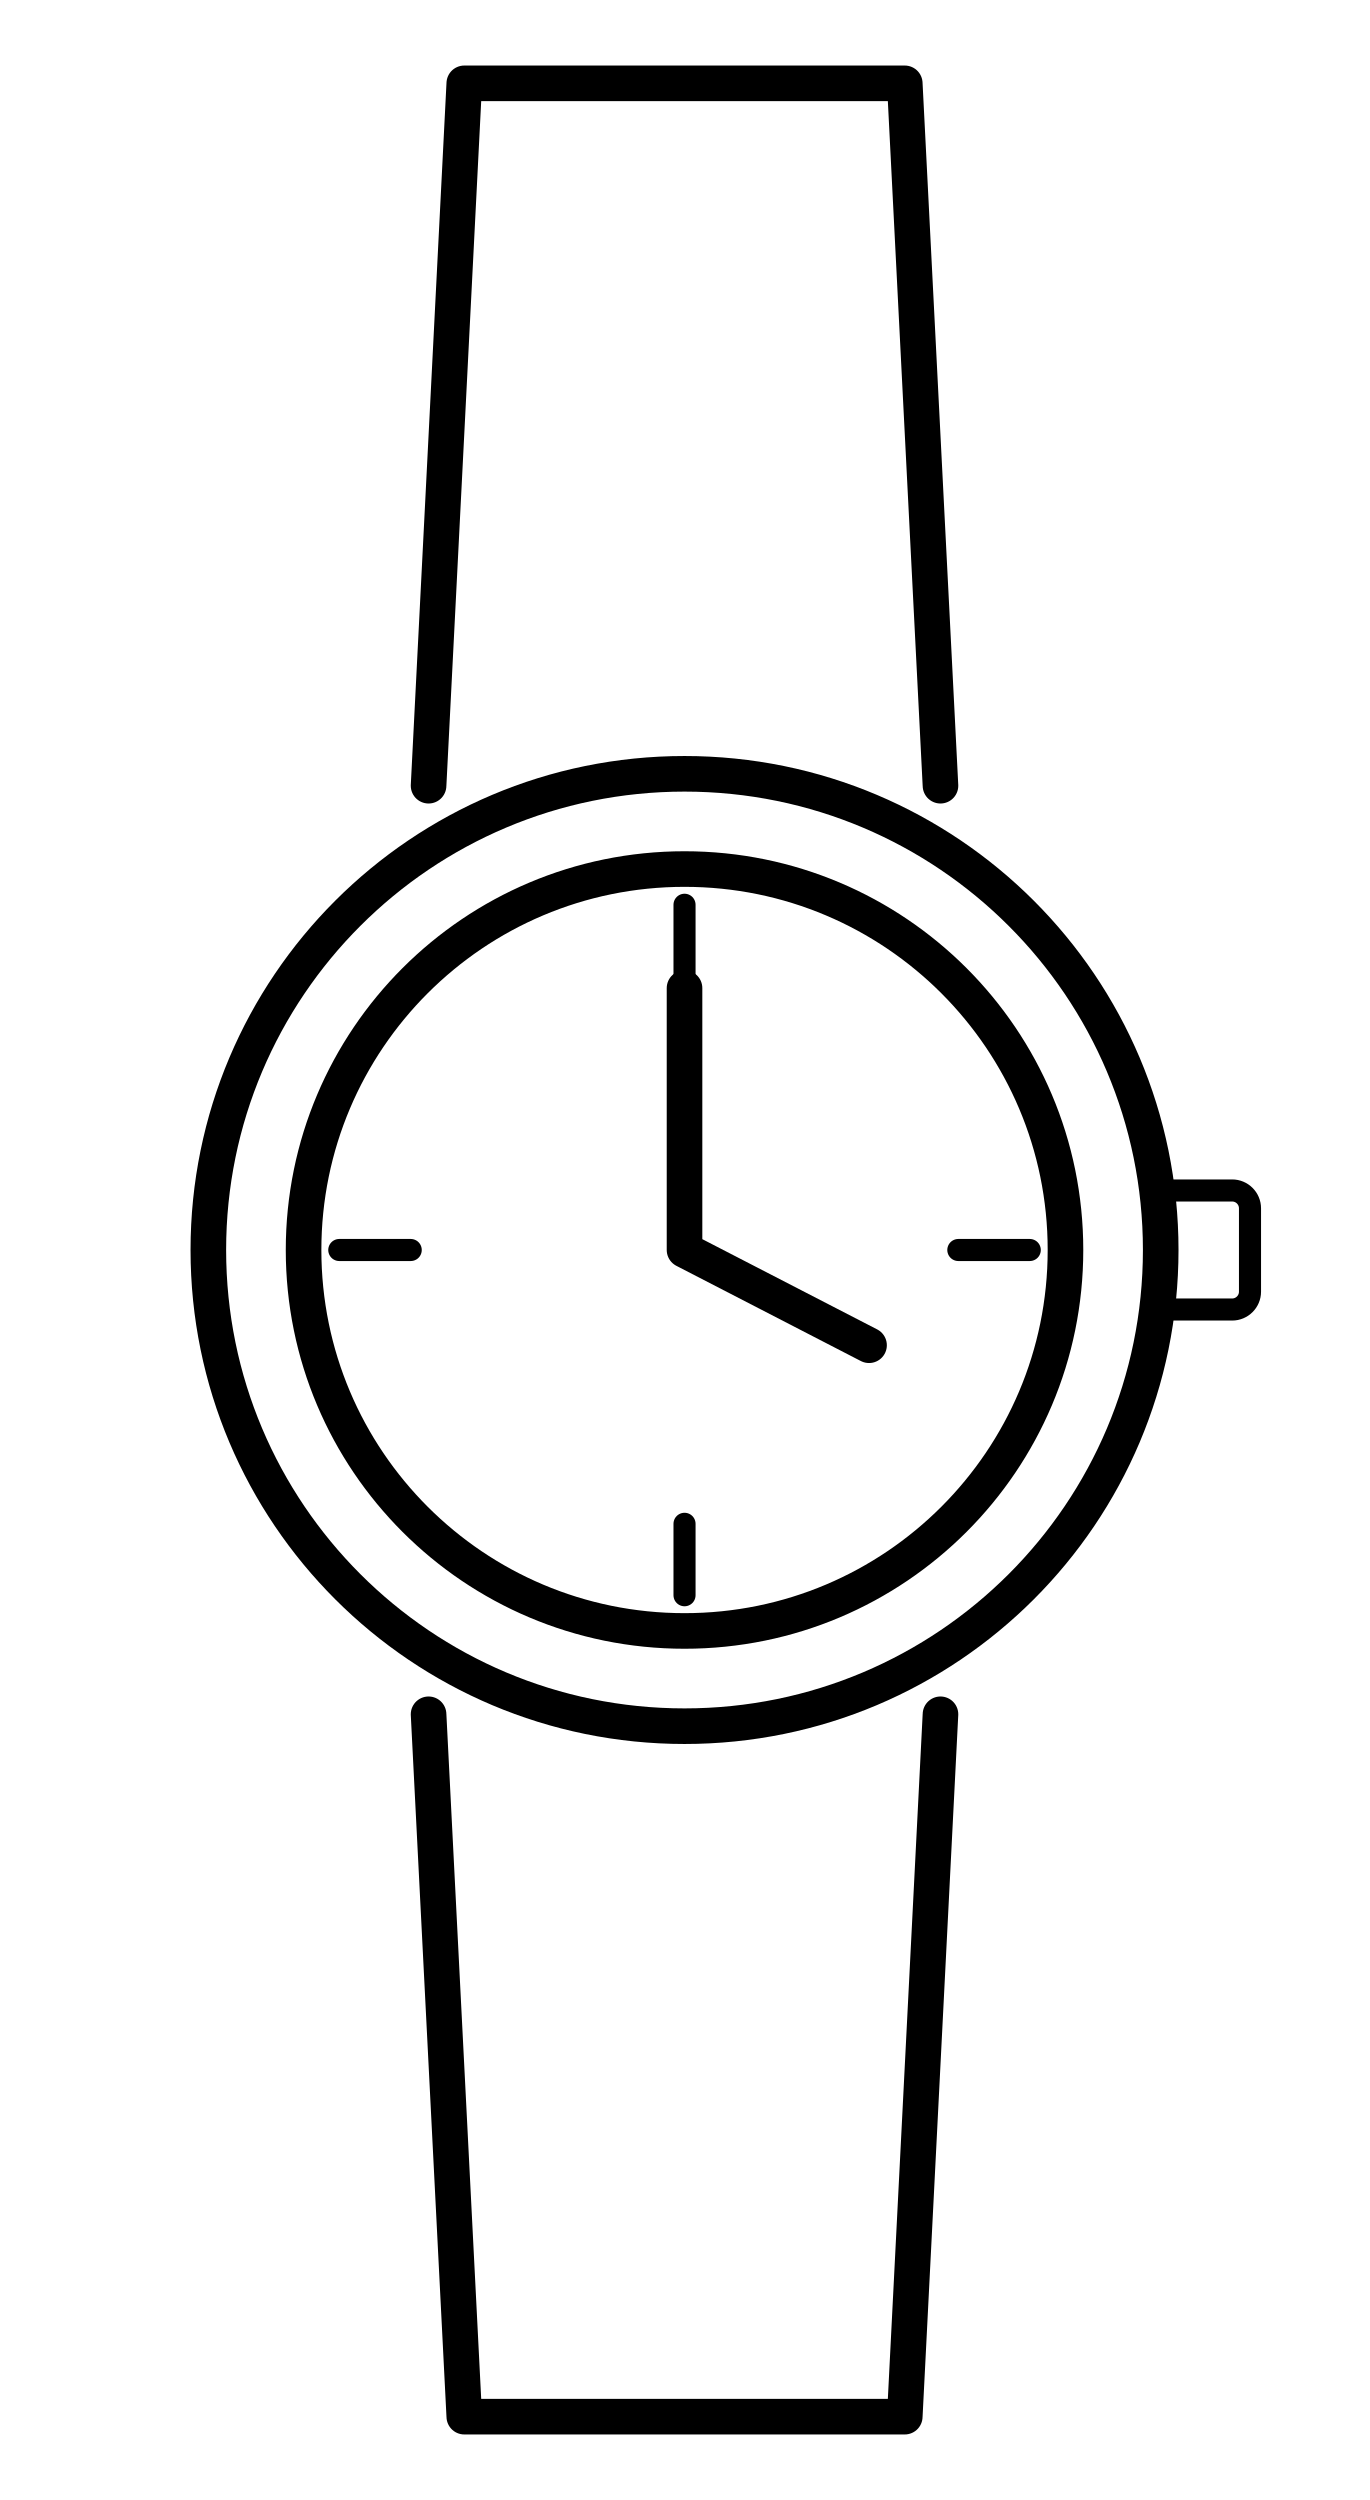
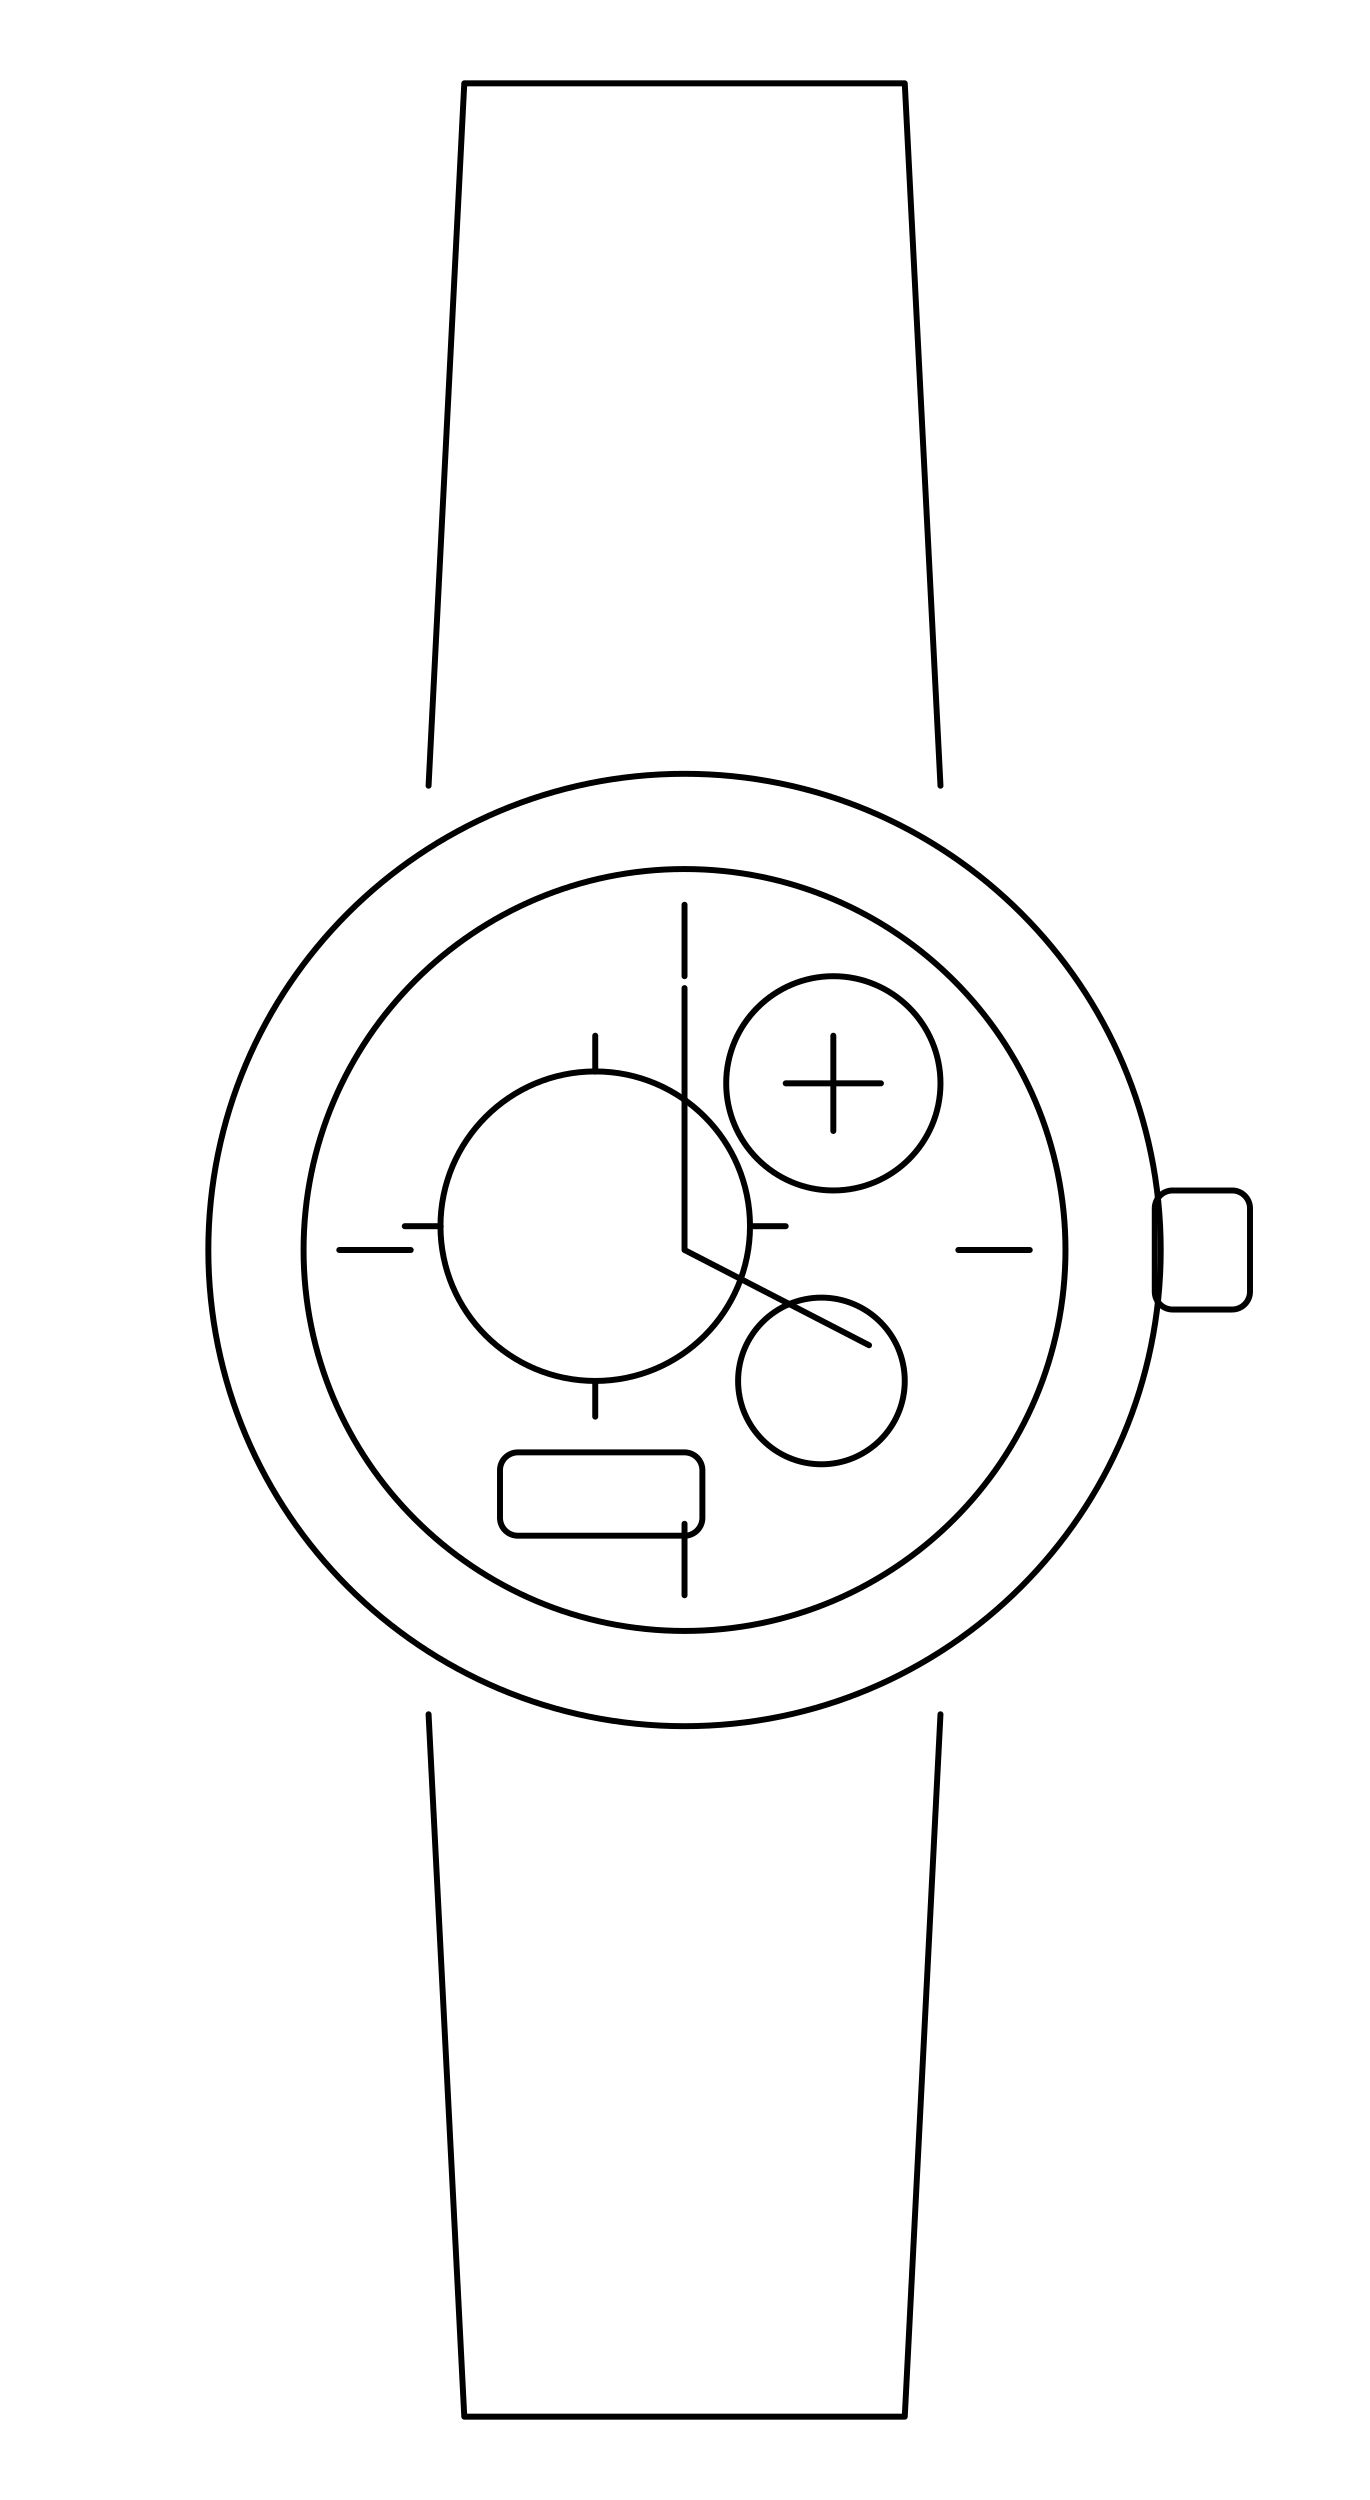
- <svg xmlns="http://www.w3.org/2000/svg" width="230" height="420" viewBox="0 0 230 420" fill="none" stroke="currentColor" stroke-linecap="round" stroke-linejoin="round" vector-effect="non-scaling-stroke" role="img" aria-label="relogio">
+ <svg xmlns="http://www.w3.org/2000/svg" viewBox="0 0 230 420" fill="none" stroke="currentColor" stroke-linecap="round" stroke-linejoin="round">
  <g id="level-0-universe">
-     <g id="strap" data-material="polymers" data-stroke="line" stroke-width="5.98">
+     <g id="strap" data-material="polymers" data-stroke="line">
      <path d="M72 132 L78 14 H152 L158 132 M72 288 L78 406 H152 L158 288" />
    </g>
-     <g id="case" data-material="steel" data-stroke="line" stroke-width="5.98">
+     <g id="case" data-material="steel" data-stroke="line">
      <circle cx="115" cy="210" r="80" />
    </g>
-     <g id="dial" data-material="glass" data-stroke="line" stroke-width="5.98">
+     <g id="dial" data-material="glass" data-stroke="line">
      <circle cx="115" cy="210" r="64" />
    </g>
-     <g id="hands" data-material="steel" data-stroke="line" stroke-width="5.98">
+     <g id="hands" data-material="steel" data-stroke="line">
      <path d="M115 210 V166 M115 210 L146 226" />
    </g>
  </g>
  <g id="level-1-structure">
-     <g id="crown" data-material="steel" data-stroke="fine" stroke-width="3.71">
+     <g id="crown" data-material="steel" data-stroke="fine">
      <rect x="194" y="200" width="16" height="20" rx="3" />
    </g>
-     <g id="markers" data-material="steel" data-stroke="fine" stroke-width="3.71">
+     <g id="markers" data-material="steel" data-stroke="fine">
      <path d="M115 152 v12 M173 210 h-12 M115 268 v-12 M57 210 h12" />
    </g>
  </g>
-   <g id="level-2-internal" style="display:none">
-     <g id="movement" data-material="steel" data-stroke="line" stroke-width="5.98">
+   <g id="level-2-internal">
+     <g id="movement" data-material="steel" data-stroke="line">
      <circle cx="100" cy="206" r="26" />
      <path d="M100 180 v-6 M126 206 h6 M100 232 v6 M74 206 h-6" />
      <circle cx="138" cy="232" r="14" />
    </g>
-     <g id="watch-battery" data-material="lithium" data-stroke="line" stroke-width="5.98">
+     <g id="watch-battery" data-material="lithium" data-stroke="line">
      <circle cx="140" cy="182" r="18" />
      <path d="M132 182 h16 M140 174 v16" />
    </g>
-     <g id="quartz-crystal" data-material="silicon" data-stroke="fine" stroke-width="3.71">
+     <g id="quartz-crystal" data-material="silicon" data-stroke="fine">
      <rect x="84" y="244" width="34" height="14" rx="3" />
    </g>
  </g>
</svg>
